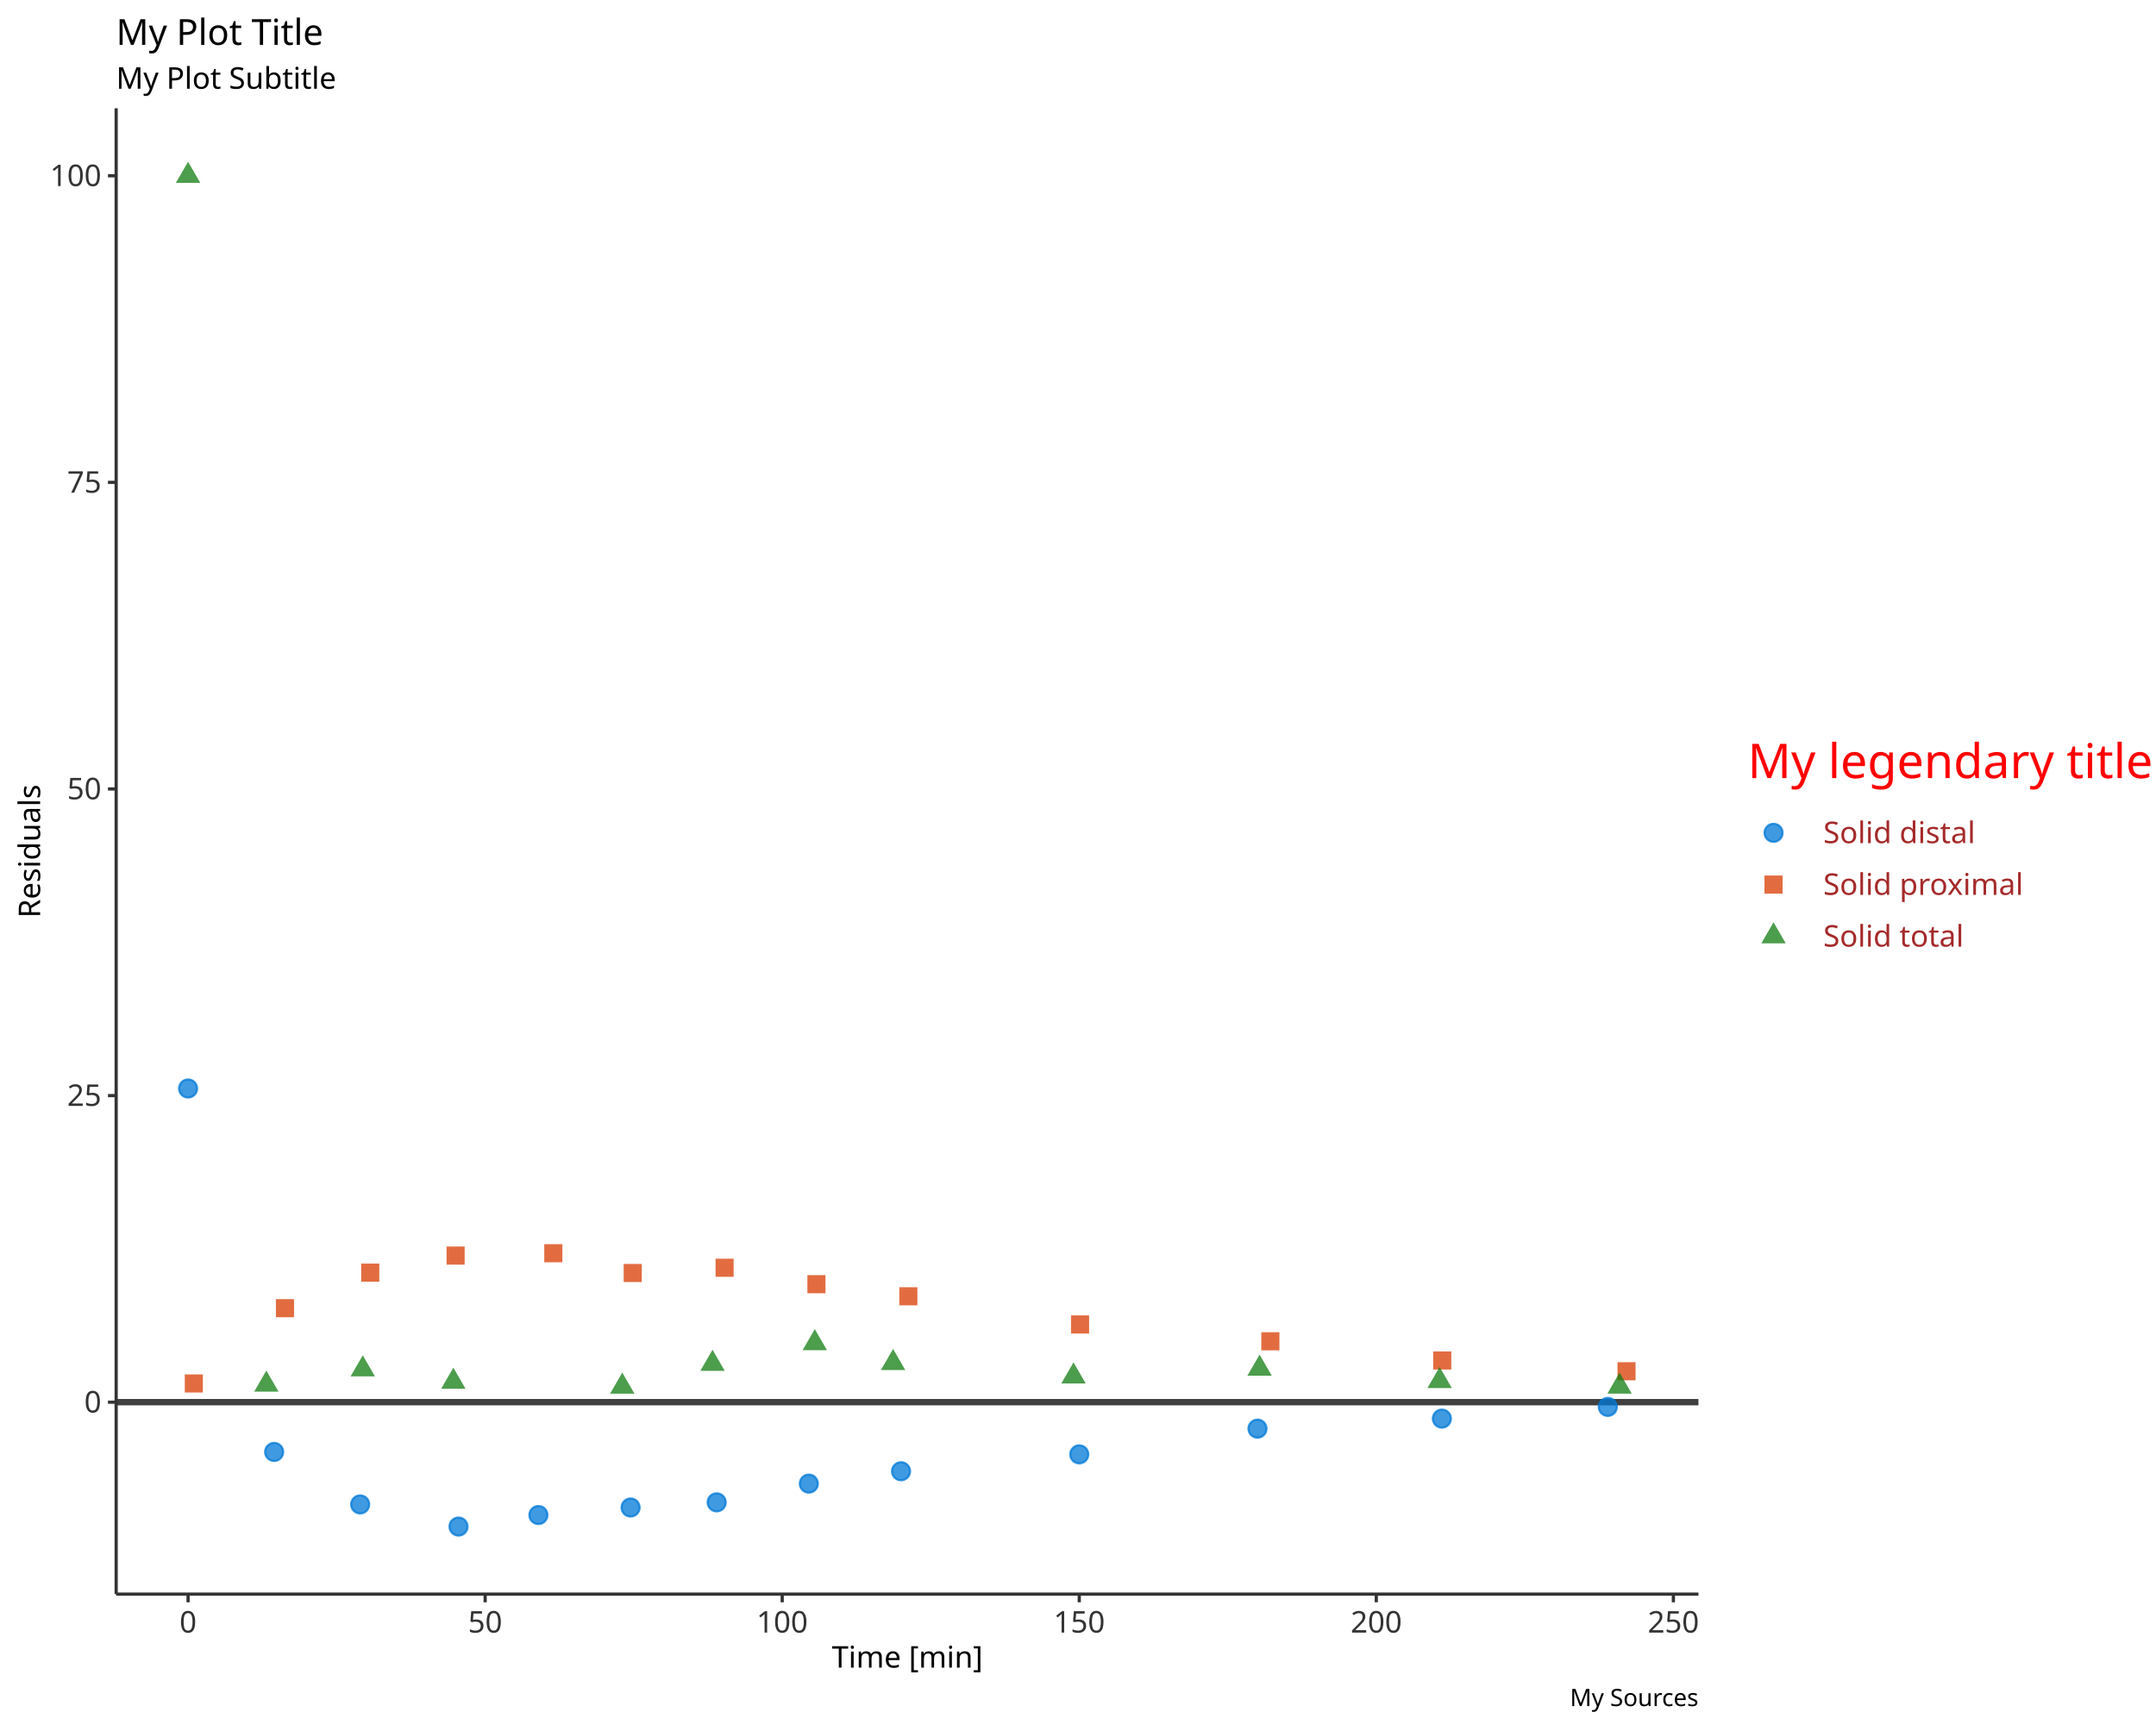
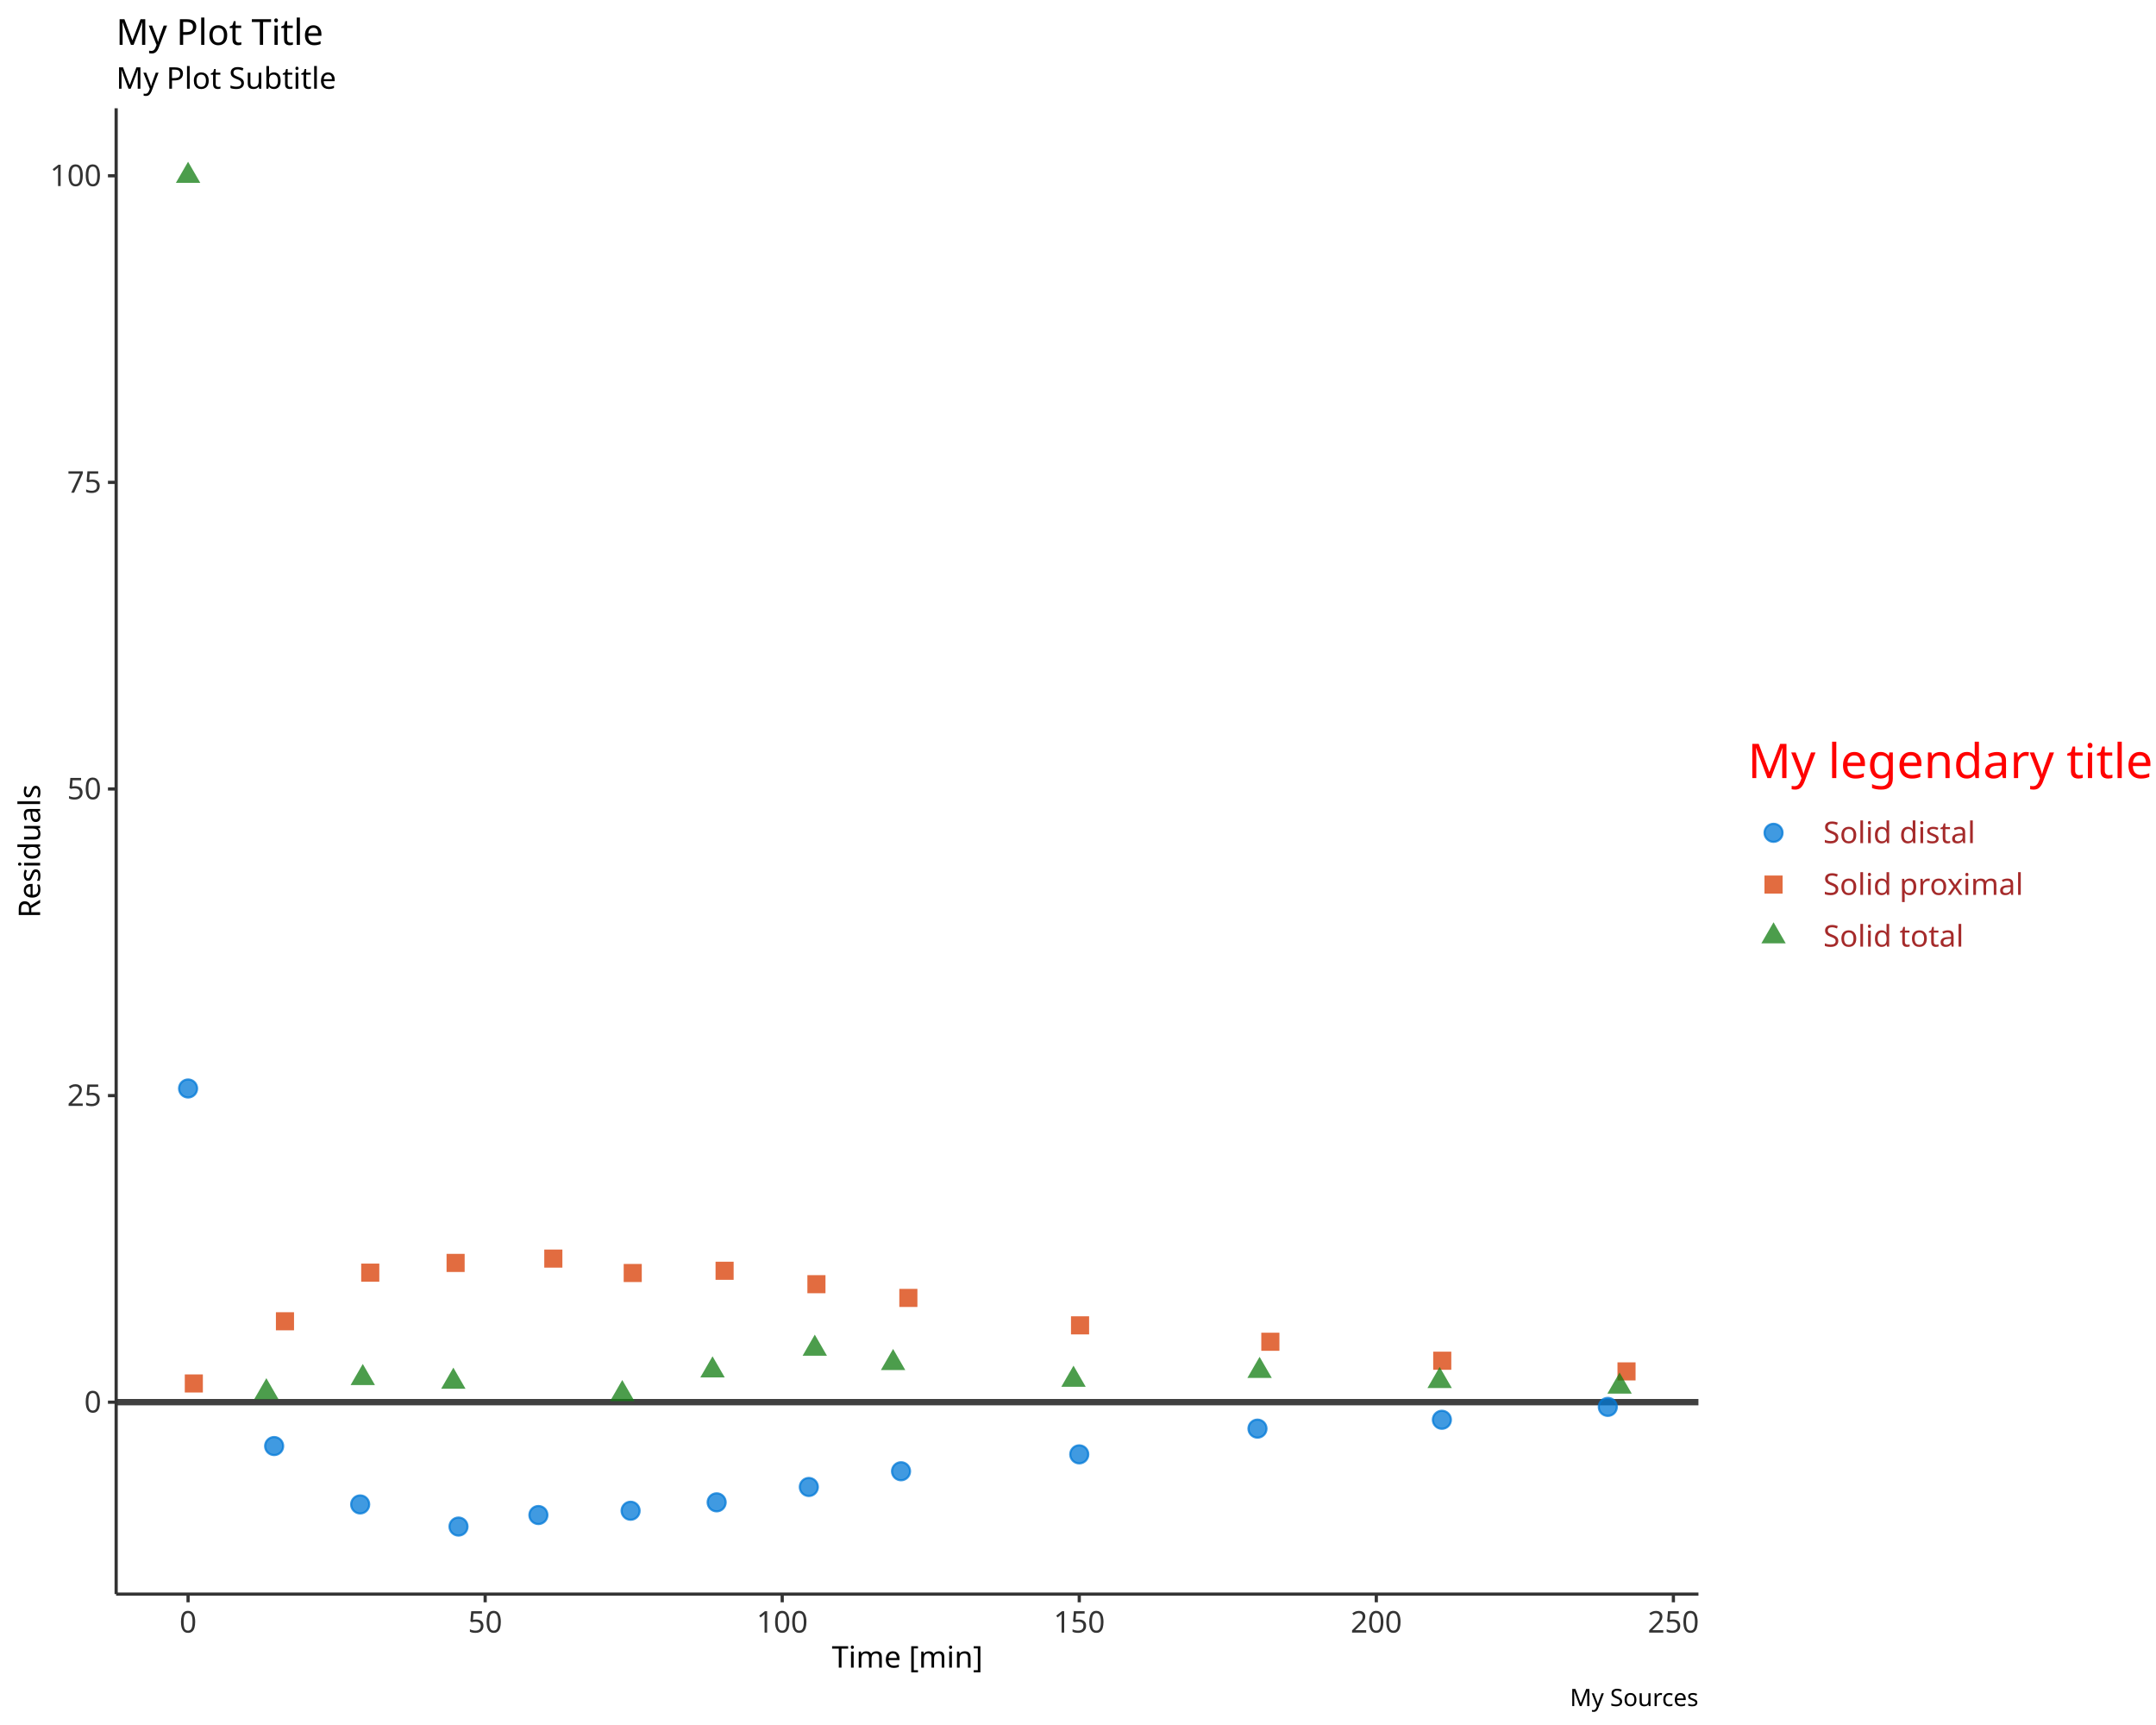
<svg xmlns="http://www.w3.org/2000/svg" class="svglite" data-engine-version="2.0" width="720.00pt" height="576.00pt" viewBox="0 0 720.00 576.00">
  <defs>
    <style type="text/css">
    .svglite line, .svglite polyline, .svglite polygon, .svglite path, .svglite rect, .svglite circle {
      fill: none;
      stroke: #000000;
      stroke-linecap: round;
      stroke-linejoin: round;
      stroke-miterlimit: 10.00;
    }
  </style>
  </defs>
  <rect width="100%" height="100%" style="stroke: none; fill: #FFFFFF;" />
  <defs>
    <clipPath id="cpMC4wMHw3MjAuMDB8MC4wMHw1NzYuMDA=">
      <rect x="0.00" y="0.00" width="720.00" height="576.00" />
    </clipPath>
  </defs>
  <g clip-path="url(#cpMC4wMHw3MjAuMDB8MC4wMHw1NzYuMDA=)">
    <rect x="0.00" y="0.00" width="720.00" height="576.00" style="stroke-width: 1.07; stroke: none; fill: #FFFFFF;" />
  </g>
  <defs>
    <clipPath id="cpMzguNzl8NTY3LjIwfDM2LjE1fDUzMi4yOQ==">
      <rect x="38.79" y="36.15" width="528.40" height="496.14" />
    </clipPath>
  </defs>
  <g clip-path="url(#cpMzguNzl8NTY3LjIwfDM2LjE1fDUzMi4yOQ==)">
    <rect x="38.79" y="36.15" width="528.40" height="496.14" style="stroke-width: 1.07; stroke: none; fill: #FFFFFF;" />
    <polyline points="38.79,519.39 567.20,519.39 " style="stroke-width: 0.53; stroke: #FFFFFF; stroke-linecap: butt;" />
    <polyline points="38.79,417.02 567.20,417.02 " style="stroke-width: 0.53; stroke: #FFFFFF; stroke-linecap: butt;" />
    <polyline points="38.79,314.64 567.20,314.64 " style="stroke-width: 0.53; stroke: #FFFFFF; stroke-linecap: butt;" />
    <polyline points="38.79,212.26 567.20,212.26 " style="stroke-width: 0.53; stroke: #FFFFFF; stroke-linecap: butt;" />
    <polyline points="38.79,109.89 567.20,109.89 " style="stroke-width: 0.53; stroke: #FFFFFF; stroke-linecap: butt;" />
    <polyline points="112.41,532.29 112.41,36.15 " style="stroke-width: 0.53; stroke: #FFFFFF; stroke-linecap: butt;" />
    <polyline points="211.62,532.29 211.62,36.15 " style="stroke-width: 0.53; stroke: #FFFFFF; stroke-linecap: butt;" />
    <polyline points="310.82,532.29 310.82,36.15 " style="stroke-width: 0.53; stroke: #FFFFFF; stroke-linecap: butt;" />
    <polyline points="410.02,532.29 410.02,36.15 " style="stroke-width: 0.53; stroke: #FFFFFF; stroke-linecap: butt;" />
    <polyline points="509.23,532.29 509.23,36.15 " style="stroke-width: 0.53; stroke: #FFFFFF; stroke-linecap: butt;" />
  </g>
  <g clip-path="url(#cpMC4wMHw3MjAuMDB8MC4wMHw1NzYuMDA=)">
</g>
  <g clip-path="url(#cpMzguNzl8NTY3LjIwfDM2LjE1fDUzMi4yOQ==)">
</g>
  <g clip-path="url(#cpMC4wMHw3MjAuMDB8MC4wMHw1NzYuMDA=)">
</g>
  <g clip-path="url(#cpMzguNzl8NTY3LjIwfDM2LjE1fDUzMi4yOQ==)">
</g>
  <g clip-path="url(#cpMC4wMHw3MjAuMDB8MC4wMHw1NzYuMDA=)">
</g>
  <g clip-path="url(#cpMzguNzl8NTY3LjIwfDM2LjE1fDUzMi4yOQ==)">
</g>
  <g clip-path="url(#cpMC4wMHw3MjAuMDB8MC4wMHw1NzYuMDA=)">
</g>
  <g clip-path="url(#cpMzguNzl8NTY3LjIwfDM2LjE1fDUzMi4yOQ==)">
</g>
  <g clip-path="url(#cpMC4wMHw3MjAuMDB8MC4wMHw1NzYuMDA=)">
</g>
  <g clip-path="url(#cpMzguNzl8NTY3LjIwfDM2LjE1fDUzMi4yOQ==)">
</g>
  <g clip-path="url(#cpMC4wMHw3MjAuMDB8MC4wMHw1NzYuMDA=)">
</g>
  <g clip-path="url(#cpMzguNzl8NTY3LjIwfDM2LjE1fDUzMi4yOQ==)">
</g>
  <g clip-path="url(#cpMC4wMHw3MjAuMDB8MC4wMHw1NzYuMDA=)">
</g>
  <g clip-path="url(#cpMzguNzl8NTY3LjIwfDM2LjE1fDUzMi4yOQ==)">
</g>
  <g clip-path="url(#cpMC4wMHw3MjAuMDB8MC4wMHw1NzYuMDA=)">
</g>
  <g clip-path="url(#cpMzguNzl8NTY3LjIwfDM2LjE1fDUzMi4yOQ==)">
</g>
  <g clip-path="url(#cpMC4wMHw3MjAuMDB8MC4wMHw1NzYuMDA=)">
</g>
  <g clip-path="url(#cpMzguNzl8NTY3LjIwfDM2LjE1fDUzMi4yOQ==)">
</g>
  <g clip-path="url(#cpMC4wMHw3MjAuMDB8MC4wMHw1NzYuMDA=)">
</g>
  <g clip-path="url(#cpMzguNzl8NTY3LjIwfDM2LjE1fDUzMi4yOQ==)">
</g>
  <g clip-path="url(#cpMC4wMHw3MjAuMDB8MC4wMHw1NzYuMDA=)">
</g>
  <g clip-path="url(#cpMzguNzl8NTY3LjIwfDM2LjE1fDUzMi4yOQ==)">
</g>
  <g clip-path="url(#cpMC4wMHw3MjAuMDB8MC4wMHw1NzYuMDA=)">
</g>
  <g clip-path="url(#cpMzguNzl8NTY3LjIwfDM2LjE1fDUzMi4yOQ==)">
</g>
  <g clip-path="url(#cpMC4wMHw3MjAuMDB8MC4wMHw1NzYuMDA=)">
</g>
  <g clip-path="url(#cpMzguNzl8NTY3LjIwfDM2LjE1fDUzMi4yOQ==)">
</g>
  <g clip-path="url(#cpMC4wMHw3MjAuMDB8MC4wMHw1NzYuMDA=)">
</g>
  <g clip-path="url(#cpMzguNzl8NTY3LjIwfDM2LjE1fDUzMi4yOQ==)">
</g>
  <g clip-path="url(#cpMC4wMHw3MjAuMDB8MC4wMHw1NzYuMDA=)">
</g>
  <g clip-path="url(#cpMzguNzl8NTY3LjIwfDM2LjE1fDUzMi4yOQ==)">
</g>
  <g clip-path="url(#cpMC4wMHw3MjAuMDB8MC4wMHw1NzYuMDA=)">
</g>
  <g clip-path="url(#cpMzguNzl8NTY3LjIwfDM2LjE1fDUzMi4yOQ==)">
    <line x1="38.79" y1="468.21" x2="567.20" y2="468.21" style="stroke-width: 2.13; stroke: #000000; stroke-opacity: 0.75; stroke-linecap: butt;" />
    <circle cx="62.81" cy="363.46" r="3.02" style="stroke-width: 0.71; stroke: #0078D7; stroke-opacity: 0.75; fill: #0078D7; fill-opacity: 0.75;" />
-     <circle cx="91.55" cy="484.82" r="3.02" style="stroke-width: 0.71; stroke: #0078D7; stroke-opacity: 0.75; fill: #0078D7; fill-opacity: 0.75;" />
+     <circle cx="91.55" cy="482.86" r="3.02" style="stroke-width: 0.71; stroke: #0078D7; stroke-opacity: 0.75; fill: #0078D7; fill-opacity: 0.75;" />
    <circle cx="120.28" cy="502.35" r="3.02" style="stroke-width: 0.71; stroke: #0078D7; stroke-opacity: 0.75; fill: #0078D7; fill-opacity: 0.75;" />
    <circle cx="153.12" cy="509.74" r="3.02" style="stroke-width: 0.71; stroke: #0078D7; stroke-opacity: 0.75; fill: #0078D7; fill-opacity: 0.75;" />
    <circle cx="179.80" cy="505.89" r="3.02" style="stroke-width: 0.71; stroke: #0078D7; stroke-opacity: 0.75; fill: #0078D7; fill-opacity: 0.75;" />
-     <circle cx="210.59" cy="503.38" r="3.02" style="stroke-width: 0.71; stroke: #0078D7; stroke-opacity: 0.75; fill: #0078D7; fill-opacity: 0.75;" />
+     <circle cx="210.59" cy="504.46" r="3.02" style="stroke-width: 0.71; stroke: #0078D7; stroke-opacity: 0.75; fill: #0078D7; fill-opacity: 0.75;" />
    <circle cx="239.33" cy="501.65" r="3.02" style="stroke-width: 0.71; stroke: #0078D7; stroke-opacity: 0.75; fill: #0078D7; fill-opacity: 0.75;" />
-     <circle cx="270.11" cy="495.40" r="3.02" style="stroke-width: 0.71; stroke: #0078D7; stroke-opacity: 0.75; fill: #0078D7; fill-opacity: 0.75;" />
+     <circle cx="270.11" cy="496.52" r="3.02" style="stroke-width: 0.71; stroke: #0078D7; stroke-opacity: 0.75; fill: #0078D7; fill-opacity: 0.75;" />
    <circle cx="300.90" cy="491.27" r="3.02" style="stroke-width: 0.71; stroke: #0078D7; stroke-opacity: 0.75; fill: #0078D7; fill-opacity: 0.75;" />
    <circle cx="360.42" cy="485.63" r="3.02" style="stroke-width: 0.71; stroke: #0078D7; stroke-opacity: 0.75; fill: #0078D7; fill-opacity: 0.75;" />
    <circle cx="419.94" cy="477.04" r="3.02" style="stroke-width: 0.71; stroke: #0078D7; stroke-opacity: 0.75; fill: #0078D7; fill-opacity: 0.75;" />
-     <circle cx="481.52" cy="473.69" r="3.02" style="stroke-width: 0.71; stroke: #0078D7; stroke-opacity: 0.75; fill: #0078D7; fill-opacity: 0.75;" />
+     <circle cx="481.52" cy="474.08" r="3.02" style="stroke-width: 0.71; stroke: #0078D7; stroke-opacity: 0.75; fill: #0078D7; fill-opacity: 0.75;" />
    <circle cx="536.93" cy="469.78" r="3.02" style="stroke-width: 0.71; stroke: #0078D7; stroke-opacity: 0.75; fill: #0078D7; fill-opacity: 0.75;" />
    <polygon points="61.71,464.98 67.75,464.98 67.75,458.94 61.71,458.94 " style="stroke-width: 0.71; stroke: none; fill: #D83B01; fill-opacity: 0.75;" />
-     <polygon points="92.14,439.84 98.19,439.84 98.19,433.80 92.14,433.80 " style="stroke-width: 0.71; stroke: none; fill: #D83B01; fill-opacity: 0.75;" />
+     <polygon points="92.14,444.21 98.19,444.21 98.19,438.17 92.14,438.17 " style="stroke-width: 0.71; stroke: none; fill: #D83B01; fill-opacity: 0.75;" />
    <polygon points="120.62,427.97 126.67,427.97 126.67,421.93 120.62,421.93 " style="stroke-width: 0.71; stroke: none; fill: #D83B01; fill-opacity: 0.75;" />
-     <polygon points="149.13,422.28 155.17,422.28 155.17,416.23 149.13,416.23 " style="stroke-width: 0.71; stroke: none; fill: #D83B01; fill-opacity: 0.75;" />
-     <polygon points="181.76,421.49 187.81,421.49 187.81,415.45 181.76,415.45 " style="stroke-width: 0.71; stroke: none; fill: #D83B01; fill-opacity: 0.75;" />
+     <polygon points="149.13,424.73 155.17,424.73 155.17,418.68 149.13,418.68 " style="stroke-width: 0.71; stroke: none; fill: #D83B01; fill-opacity: 0.75;" />
+     <polygon points="181.76,423.28 187.81,423.28 187.81,417.24 181.76,417.24 " style="stroke-width: 0.71; stroke: none; fill: #D83B01; fill-opacity: 0.75;" />
    <polygon points="208.28,428.09 214.32,428.09 214.32,422.05 208.28,422.05 " style="stroke-width: 0.71; stroke: none; fill: #D83B01; fill-opacity: 0.75;" />
-     <polygon points="238.96,426.34 245.00,426.34 245.00,420.30 238.96,420.30 " style="stroke-width: 0.71; stroke: none; fill: #D83B01; fill-opacity: 0.75;" />
+     <polygon points="238.96,427.35 245.00,427.35 245.00,421.30 238.96,421.30 " style="stroke-width: 0.71; stroke: none; fill: #D83B01; fill-opacity: 0.75;" />
    <polygon points="269.63,431.83 275.67,431.83 275.67,425.79 269.63,425.79 " style="stroke-width: 0.71; stroke: none; fill: #D83B01; fill-opacity: 0.75;" />
-     <polygon points="300.33,435.87 306.37,435.87 306.37,429.83 300.33,429.83 " style="stroke-width: 0.71; stroke: none; fill: #D83B01; fill-opacity: 0.75;" />
-     <polygon points="357.66,445.28 363.71,445.28 363.71,439.23 357.66,439.23 " style="stroke-width: 0.71; stroke: none; fill: #D83B01; fill-opacity: 0.75;" />
-     <polygon points="421.21,450.90 427.26,450.90 427.26,444.85 421.21,444.85 " style="stroke-width: 0.71; stroke: none; fill: #D83B01; fill-opacity: 0.75;" />
-     <polygon points="478.62,457.30 484.66,457.30 484.66,451.26 478.62,451.26 " style="stroke-width: 0.71; stroke: none; fill: #D83B01; fill-opacity: 0.75;" />
-     <polygon points="540.16,460.90 546.20,460.90 546.20,454.86 540.16,454.86 " style="stroke-width: 0.71; stroke: none; fill: #D83B01; fill-opacity: 0.75;" />
+     <polygon points="300.33,436.41 306.37,436.41 306.37,430.37 300.33,430.37 " style="stroke-width: 0.71; stroke: none; fill: #D83B01; fill-opacity: 0.75;" />
+     <polygon points="357.66,445.58 363.71,445.58 363.71,439.53 357.66,439.53 " style="stroke-width: 0.71; stroke: none; fill: #D83B01; fill-opacity: 0.75;" />
+     <polygon points="421.21,451.05 427.26,451.05 427.26,445.01 421.21,445.01 " style="stroke-width: 0.71; stroke: none; fill: #D83B01; fill-opacity: 0.75;" />
+     <polygon points="478.62,457.39 484.66,457.39 484.66,451.34 478.62,451.34 " style="stroke-width: 0.71; stroke: none; fill: #D83B01; fill-opacity: 0.75;" />
+     <polygon points="540.16,460.95 546.20,460.95 546.20,454.91 540.16,454.91 " style="stroke-width: 0.71; stroke: none; fill: #D83B01; fill-opacity: 0.75;" />
    <polygon points="62.81,54.00 66.88,61.05 58.74,61.05 " style="stroke-width: 0.71; stroke: none; fill: #107C10; fill-opacity: 0.75;" />
-     <polygon points="88.95,457.64 93.02,464.69 84.88,464.69 " style="stroke-width: 0.71; stroke: none; fill: #107C10; fill-opacity: 0.75;" />
-     <polygon points="121.15,452.55 125.22,459.60 117.08,459.60 " style="stroke-width: 0.71; stroke: none; fill: #107C10; fill-opacity: 0.75;" />
+     <polygon points="88.95,460.19 93.02,467.24 84.88,467.24 " style="stroke-width: 0.71; stroke: none; fill: #107C10; fill-opacity: 0.75;" />
+     <polygon points="121.15,455.44 125.22,462.49 117.08,462.49 " style="stroke-width: 0.71; stroke: none; fill: #107C10; fill-opacity: 0.75;" />
    <polygon points="151.40,456.67 155.46,463.72 147.33,463.72 " style="stroke-width: 0.71; stroke: none; fill: #107C10; fill-opacity: 0.75;" />
-     <polygon points="207.81,458.32 211.88,465.37 203.74,465.37 " style="stroke-width: 0.71; stroke: none; fill: #107C10; fill-opacity: 0.75;" />
-     <polygon points="237.95,450.69 242.02,457.74 233.88,457.74 " style="stroke-width: 0.71; stroke: none; fill: #107C10; fill-opacity: 0.75;" />
-     <polygon points="272.10,443.80 276.17,450.85 268.03,450.85 " style="stroke-width: 0.71; stroke: none; fill: #107C10; fill-opacity: 0.75;" />
+     <polygon points="207.81,460.80 211.88,467.85 203.74,467.85 " style="stroke-width: 0.71; stroke: none; fill: #107C10; fill-opacity: 0.75;" />
+     <polygon points="237.95,452.88 242.02,459.93 233.88,459.93 " style="stroke-width: 0.71; stroke: none; fill: #107C10; fill-opacity: 0.75;" />
+     <polygon points="272.10,445.65 276.17,452.70 268.03,452.70 " style="stroke-width: 0.71; stroke: none; fill: #107C10; fill-opacity: 0.75;" />
    <polygon points="298.25,450.43 302.32,457.48 294.18,457.48 " style="stroke-width: 0.71; stroke: none; fill: #107C10; fill-opacity: 0.75;" />
-     <polygon points="358.50,454.90 362.57,461.95 354.43,461.95 " style="stroke-width: 0.71; stroke: none; fill: #107C10; fill-opacity: 0.75;" />
-     <polygon points="420.64,452.32 424.71,459.36 416.57,459.36 " style="stroke-width: 0.71; stroke: none; fill: #107C10; fill-opacity: 0.75;" />
+     <polygon points="358.50,456.01 362.57,463.06 354.43,463.06 " style="stroke-width: 0.71; stroke: none; fill: #107C10; fill-opacity: 0.75;" />
+     <polygon points="420.64,453.06 424.71,460.10 416.57,460.10 " style="stroke-width: 0.71; stroke: none; fill: #107C10; fill-opacity: 0.75;" />
    <polygon points="480.77,456.44 484.84,463.49 476.70,463.49 " style="stroke-width: 0.71; stroke: none; fill: #107C10; fill-opacity: 0.75;" />
    <polygon points="540.86,458.30 544.93,465.35 536.79,465.35 " style="stroke-width: 0.71; stroke: none; fill: #107C10; fill-opacity: 0.75;" />
  </g>
  <g clip-path="url(#cpMC4wMHw3MjAuMDB8MC4wMHw1NzYuMDA=)">
    <polyline points="38.79,532.29 38.79,36.15 " style="stroke-width: 1.07; stroke: #333333; stroke-linecap: butt;" />
    <text x="33.86" y="471.65" text-anchor="end" style="font-size: 10.00px; fill: #333333; font-family: sans;" textLength="5.56px" lengthAdjust="spacingAndGlyphs">0</text>
    <text x="33.86" y="369.27" text-anchor="end" style="font-size: 10.00px; fill: #333333; font-family: sans;" textLength="11.12px" lengthAdjust="spacingAndGlyphs">25</text>
    <text x="33.86" y="266.89" text-anchor="end" style="font-size: 10.00px; fill: #333333; font-family: sans;" textLength="11.12px" lengthAdjust="spacingAndGlyphs">50</text>
    <text x="33.86" y="164.52" text-anchor="end" style="font-size: 10.00px; fill: #333333; font-family: sans;" textLength="11.12px" lengthAdjust="spacingAndGlyphs">75</text>
    <text x="33.86" y="62.14" text-anchor="end" style="font-size: 10.00px; fill: #333333; font-family: sans;" textLength="16.69px" lengthAdjust="spacingAndGlyphs">100</text>
    <polyline points="36.05,468.21 38.79,468.21 " style="stroke-width: 1.07; stroke: #333333; stroke-linecap: butt;" />
    <polyline points="36.05,365.83 38.79,365.83 " style="stroke-width: 1.07; stroke: #333333; stroke-linecap: butt;" />
    <polyline points="36.05,263.45 38.79,263.45 " style="stroke-width: 1.07; stroke: #333333; stroke-linecap: butt;" />
    <polyline points="36.05,161.07 38.79,161.07 " style="stroke-width: 1.07; stroke: #333333; stroke-linecap: butt;" />
    <polyline points="36.05,58.70 38.79,58.70 " style="stroke-width: 1.07; stroke: #333333; stroke-linecap: butt;" />
    <polyline points="38.79,532.29 567.20,532.29 " style="stroke-width: 1.07; stroke: #333333; stroke-linecap: butt;" />
    <polyline points="62.81,535.03 62.81,532.29 " style="stroke-width: 1.07; stroke: #333333; stroke-linecap: butt;" />
    <polyline points="162.02,535.03 162.02,532.29 " style="stroke-width: 1.07; stroke: #333333; stroke-linecap: butt;" />
    <polyline points="261.22,535.03 261.22,532.29 " style="stroke-width: 1.07; stroke: #333333; stroke-linecap: butt;" />
    <polyline points="360.42,535.03 360.42,532.29 " style="stroke-width: 1.07; stroke: #333333; stroke-linecap: butt;" />
    <polyline points="459.62,535.03 459.62,532.29 " style="stroke-width: 1.07; stroke: #333333; stroke-linecap: butt;" />
    <polyline points="558.83,535.03 558.83,532.29 " style="stroke-width: 1.07; stroke: #333333; stroke-linecap: butt;" />
    <text x="62.81" y="545.14" text-anchor="middle" style="font-size: 10.00px; fill: #333333; font-family: sans;" textLength="5.56px" lengthAdjust="spacingAndGlyphs">0</text>
    <text x="162.02" y="545.14" text-anchor="middle" style="font-size: 10.00px; fill: #333333; font-family: sans;" textLength="11.12px" lengthAdjust="spacingAndGlyphs">50</text>
    <text x="261.22" y="545.14" text-anchor="middle" style="font-size: 10.00px; fill: #333333; font-family: sans;" textLength="16.69px" lengthAdjust="spacingAndGlyphs">100</text>
    <text x="360.42" y="545.14" text-anchor="middle" style="font-size: 10.00px; fill: #333333; font-family: sans;" textLength="16.69px" lengthAdjust="spacingAndGlyphs">150</text>
    <text x="459.62" y="545.14" text-anchor="middle" style="font-size: 10.00px; fill: #333333; font-family: sans;" textLength="16.69px" lengthAdjust="spacingAndGlyphs">200</text>
    <text x="558.83" y="545.14" text-anchor="middle" style="font-size: 10.00px; fill: #333333; font-family: sans;" textLength="16.69px" lengthAdjust="spacingAndGlyphs">250</text>
    <text x="303.00" y="556.84" text-anchor="middle" style="font-size: 10.00px; font-family: sans;" textLength="46.67px" lengthAdjust="spacingAndGlyphs">Time [min]</text>
    <text transform="translate(13.40,284.22) rotate(-90)" text-anchor="middle" style="font-size: 10.00px; font-family: sans;" textLength="43.92px" lengthAdjust="spacingAndGlyphs">Residuals</text>
    <rect x="578.16" y="241.67" width="136.36" height="85.10" style="stroke-width: 1.07; stroke: none; fill: #FFFFFF;" />
    <text x="583.64" y="259.82" style="font-size: 16.00px; fill: #FF0000; font-family: sans;" textLength="125.40px" lengthAdjust="spacingAndGlyphs">My legendary title</text>
    <rect x="583.64" y="269.45" width="17.28" height="17.28" style="stroke-width: 1.07; stroke: none; fill: #FFFFFF;" />
    <circle cx="592.28" cy="278.09" r="3.02" style="stroke-width: 0.71; stroke: #0078D7; stroke-opacity: 0.75; fill: #0078D7; fill-opacity: 0.75;" />
    <rect x="583.64" y="286.73" width="17.28" height="17.28" style="stroke-width: 1.07; stroke: none; fill: #FFFFFF;" />
    <polygon points="589.25,298.39 595.30,298.39 595.30,292.35 589.25,292.35 " style="stroke-width: 0.71; stroke: none; fill: #D83B01; fill-opacity: 0.75;" />
    <rect x="583.64" y="304.01" width="17.28" height="17.28" style="stroke-width: 1.07; stroke: none; fill: #FFFFFF;" />
    <polygon points="592.28,307.95 596.35,315.00 588.21,315.00 " style="stroke-width: 0.71; stroke: none; fill: #107C10; fill-opacity: 0.75;" />
    <text x="608.89" y="281.53" style="font-size: 10.00px; fill: #A52A2A; font-family: sans;" textLength="48.36px" lengthAdjust="spacingAndGlyphs">Solid distal</text>
    <text x="608.89" y="298.81" style="font-size: 10.00px; fill: #A52A2A; font-family: sans;" textLength="62.81px" lengthAdjust="spacingAndGlyphs">Solid proximal</text>
    <text x="608.89" y="316.09" style="font-size: 10.00px; fill: #A52A2A; font-family: sans;" textLength="43.91px" lengthAdjust="spacingAndGlyphs">Solid total</text>
    <text x="38.79" y="29.63" style="font-size: 10.00px; font-family: sans;" textLength="69.48px" lengthAdjust="spacingAndGlyphs">My Plot Subtitle</text>
    <text x="38.79" y="14.98" style="font-size: 12.00px; font-family: sans;" textLength="66.02px" lengthAdjust="spacingAndGlyphs">My Plot Title</text>
    <text x="567.20" y="569.69" text-anchor="end" style="font-size: 8.00px; font-family: sans;" textLength="42.25px" lengthAdjust="spacingAndGlyphs">My Sources</text>
  </g>
</svg>
